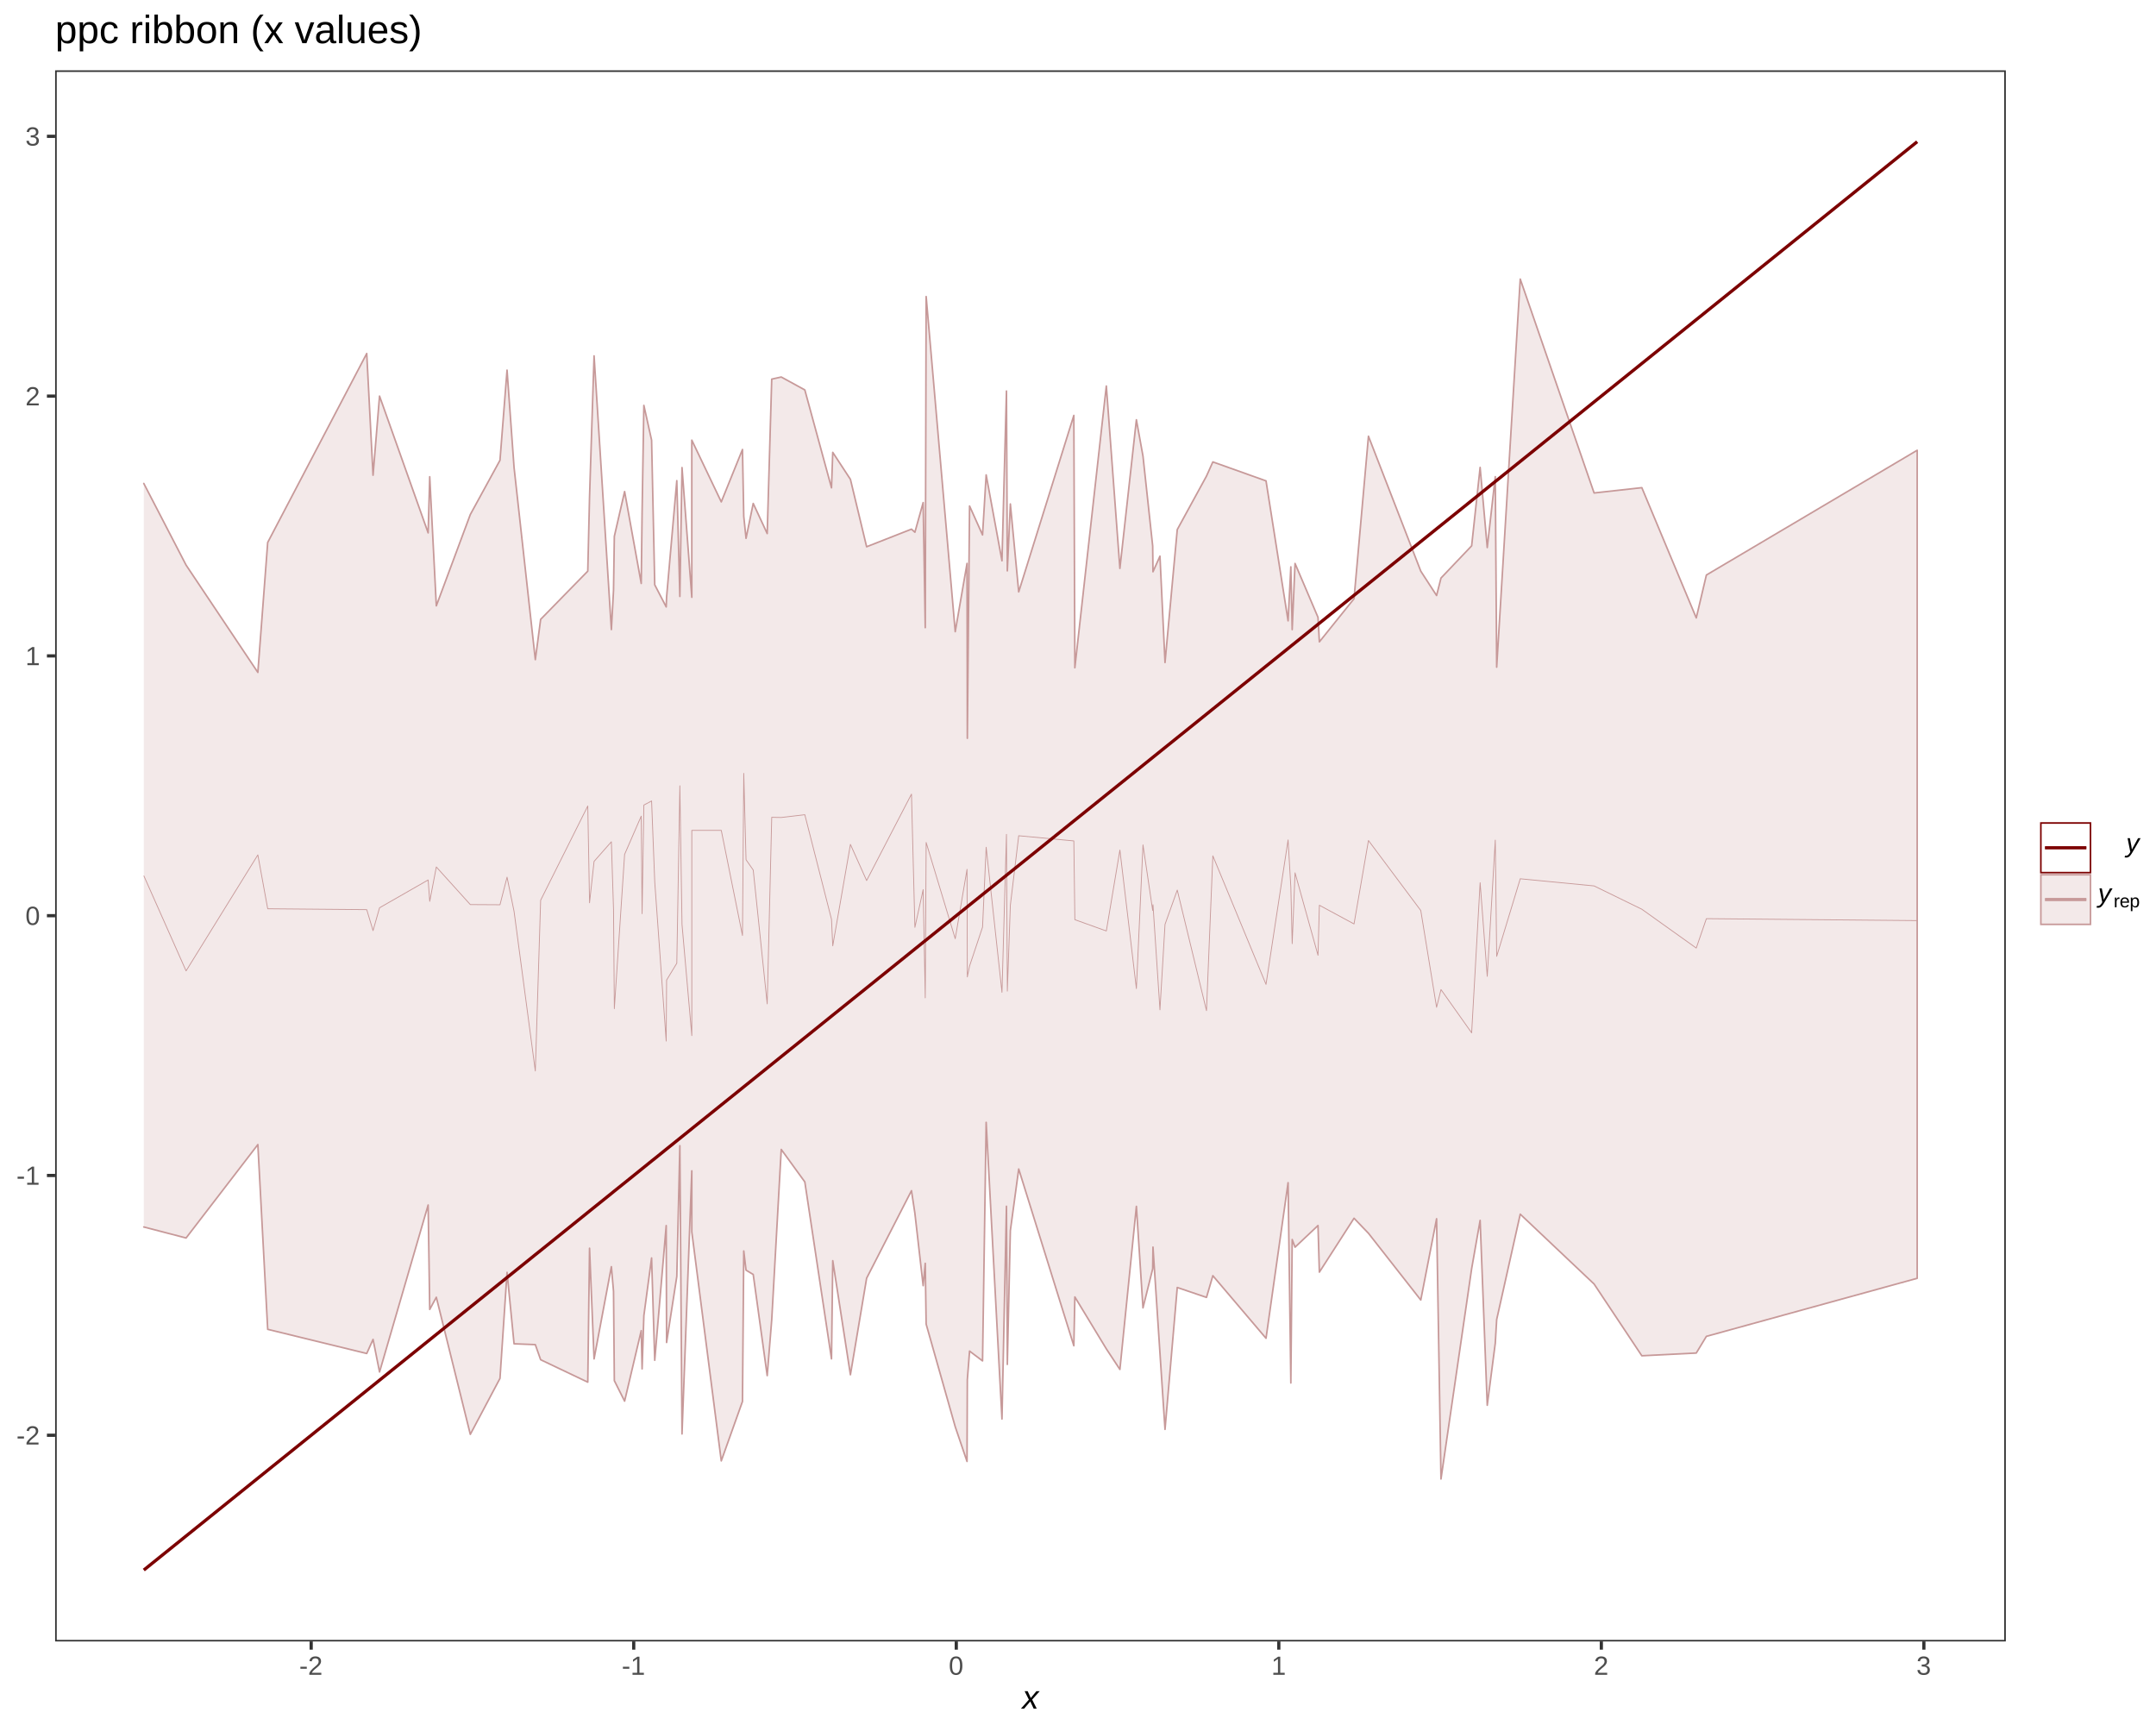
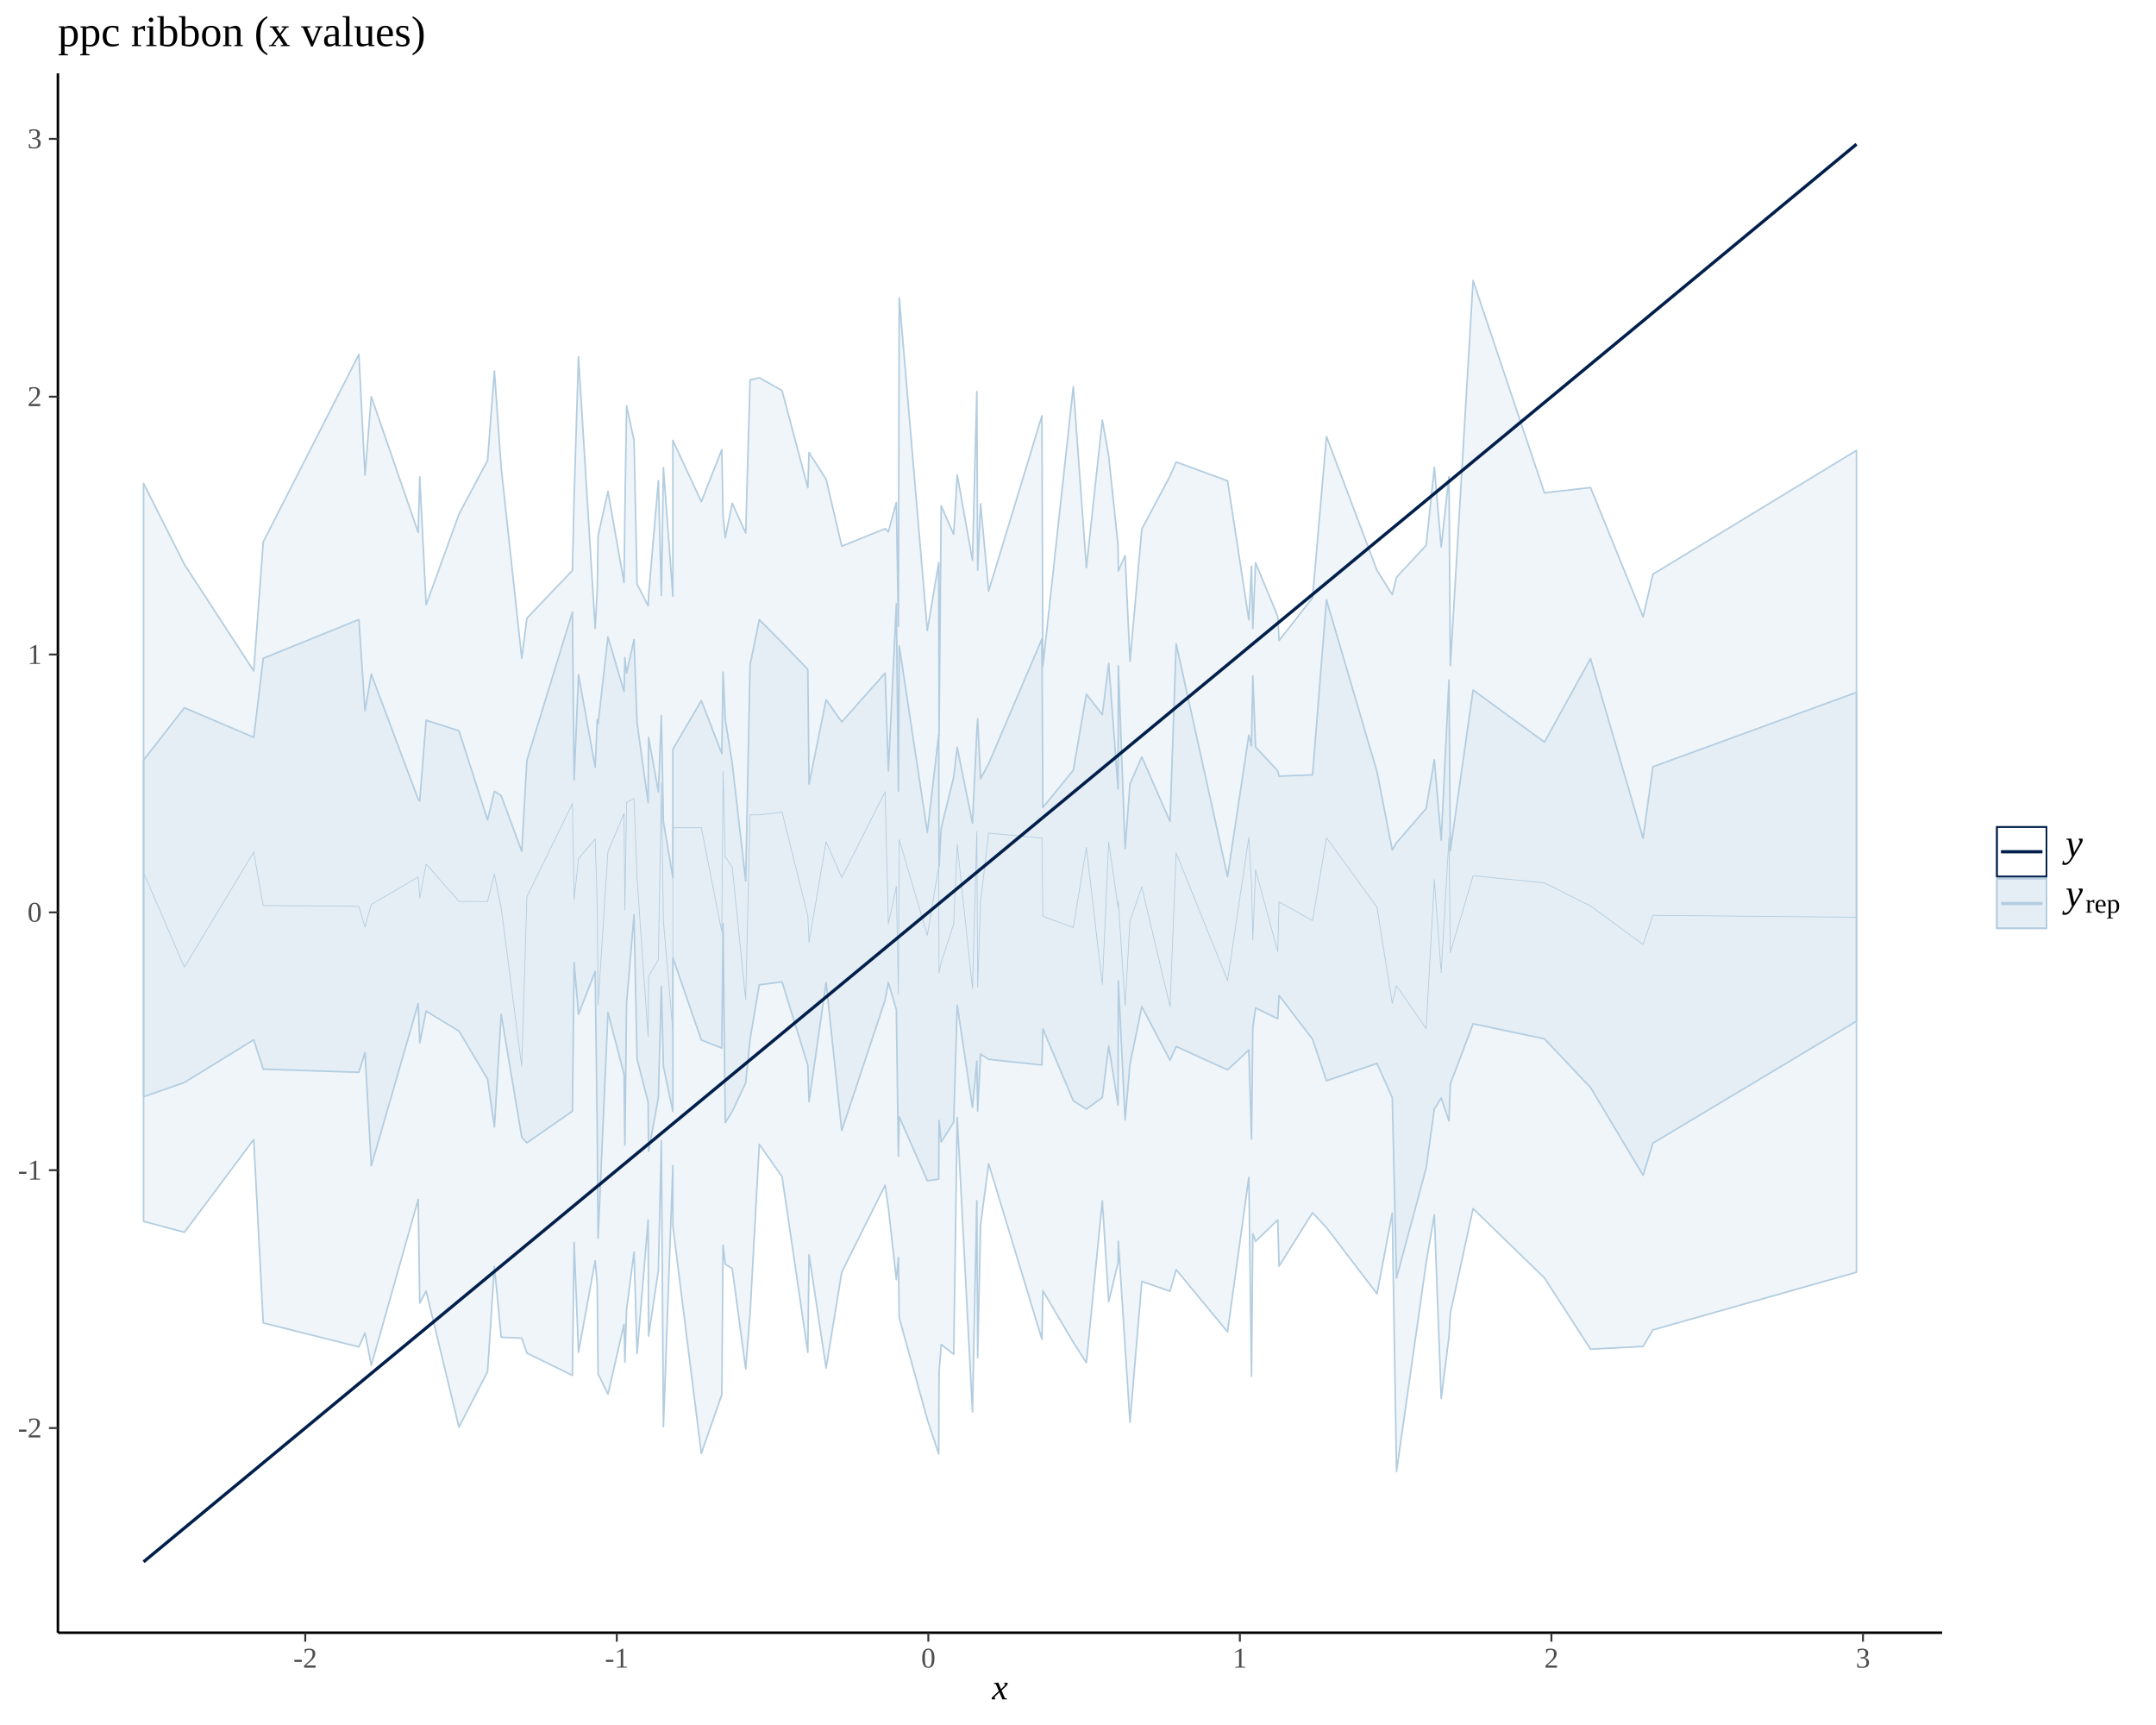
<svg xmlns="http://www.w3.org/2000/svg" viewBox="0 0 720.00 576.00">
  <defs>
    <style type="text/css">
-     line, polyline, path, rect, circle {
+     line, polyline, polygon, path, rect, circle {
      fill: none;
      stroke: #000000;
      stroke-linecap: round;
      stroke-linejoin: round;
      stroke-miterlimit: 10.00;
    }
  </style>
  </defs>
  <rect width="100%" height="100%" style="stroke: none; fill: #FFFFFF;" />
-   <rect x="0.00" y="0.00" width="720.00" height="576.00" style="stroke-width: 1.07; stroke: #FFFFFF; fill: #FFFFFF;" />
  <defs>
-     <clipPath id="cpMTguNDEzNHw2NjkuODU4fDU0OC4xMXwyMy40NzY3">
-       <rect x="18.41" y="23.48" width="651.44" height="524.63" />
+     <clipPath id="cpMTkuMzR8NjQ4LjU4fDU0NS4xOXwyNC40OQ==">
+       <rect x="19.34" y="24.49" width="629.24" height="520.70" />
    </clipPath>
  </defs>
-   <rect x="18.41" y="23.48" width="651.44" height="524.63" style="stroke-width: 1.07; stroke: none; fill: #FFFFFF;" clip-path="url(#cpMTguNDEzNHw2NjkuODU4fDU0OC4xMXwyMy40NzY3)" />
-   <polyline points="48.02,161.43 62.14,188.69 86.11,224.53 89.40,181.13 122.47,118.04 124.58,158.68 126.75,132.26 142.98,177.94 143.51,159.19 145.71,202.29 157.06,171.81 166.97,153.69 169.33,123.60 171.67,156.10 178.77,220.26 180.55,206.81 196.29,190.71 196.88,165.93 198.39,118.83 204.17,210.22 204.89,197.07 205.16,179.09 208.59,164.14 214.14,194.82 214.43,171.27 215.02,135.36 217.60,146.97 218.65,195.27 222.48,202.66 222.61,199.34 226.02,160.50 227.04,199.16 227.76,156.13 231.03,199.44 231.03,146.97 240.87,167.59 247.95,150.09 248.38,172.41 249.14,179.76 251.54,168.11 256.21,178.16 257.72,126.60 260.90,125.89 268.77,130.20 277.68,162.89 278.10,151.05 284.00,160.06 289.41,182.57 304.39,176.69 305.53,177.72 308.29,167.82 308.99,209.57 309.29,99.02 319.00,210.92 322.94,188.13 323.04,246.52 323.79,168.96 328.12,178.62 329.33,158.58 334.61,187.25 336.11,130.57 336.40,190.61 337.41,168.28 340.20,197.64 358.61,138.71 358.95,222.96 369.46,128.90 373.99,189.79 379.50,140.17 381.70,152.30 384.94,182.31 385.04,190.92 387.37,185.71 389.06,221.22 393.15,176.83 402.91,158.97 405.03,154.24 422.79,160.57 430.16,207.30 431.08,189.28 431.53,210.23 432.48,188.15 440.15,206.14 440.61,214.32 452.18,199.92 457.00,145.66 474.47,190.71 479.75,198.85 481.22,193.02 491.46,182.26 494.29,156.07 496.67,182.84 499.35,159.17 499.82,222.77 507.69,93.19 532.35,164.61 548.29,162.84 566.47,206.33 569.85,192.01 640.25,150.35 640.25,426.84 569.85,446.23 566.47,451.80 548.29,452.71 532.35,428.75 507.69,405.43 499.82,440.61 499.35,448.52 496.67,469.23 494.29,407.50 491.46,423.62 481.22,493.85 479.75,406.96 474.47,434.09 457.00,411.81 452.18,406.79 440.61,424.78 440.15,409.22 432.48,416.45 431.53,413.89 431.08,461.79 430.16,394.92 422.79,446.87 405.03,425.97 402.91,433.22 393.15,429.91 389.06,477.29 387.37,451.80 385.04,416.43 384.94,423.68 381.70,436.71 379.50,402.82 373.99,457.27 369.46,450.40 358.95,433.07 358.61,449.36 340.20,390.35 337.41,410.92 336.40,455.59 336.11,402.79 334.61,473.81 329.33,374.77 328.12,454.42 323.79,451.15 323.04,460.73 322.94,488.00 319.00,476.41 309.29,442.14 308.99,421.85 308.29,429.30 305.53,405.14 304.39,397.58 289.41,426.81 284.00,459.04 278.10,420.96 277.68,453.74 268.77,394.66 260.90,383.81 257.72,440.71 256.21,459.34 251.54,425.56 249.14,424.12 248.38,417.72 247.95,467.97 240.87,487.81 231.03,411.36 231.03,390.96 227.76,478.81 227.04,382.56 226.02,426.22 222.61,448.28 222.48,409.24 218.65,454.21 217.60,420.05 215.02,439.33 214.43,457.08 214.14,444.32 208.59,467.86 205.16,461.02 204.89,431.23 204.17,422.96 198.39,453.75 196.88,416.80 196.29,461.52 180.55,454.03 178.77,448.99 171.67,448.71 169.33,424.86 166.97,460.26 157.06,478.95 145.71,433.17 143.51,437.23 142.98,402.37 126.75,458.12 124.58,447.24 122.47,451.95 89.40,443.88 86.11,382.19 62.14,413.38 48.02,409.70 " style="stroke-width: 0.53; stroke: #C79999; fill: #DCBCBC; fill-opacity: 0.33;" clip-path="url(#cpMTguNDEzNHw2NjkuODU4fDU0OC4xMXwyMy40NzY3)" />
-   <polyline points="48.02,292.40 62.14,324.20 86.11,285.46 89.40,303.45 122.47,303.74 124.58,310.75 126.75,303.12 142.98,293.83 143.51,300.98 145.71,289.49 157.06,302.05 166.97,302.11 169.33,292.89 171.67,304.30 178.77,357.62 180.55,300.60 196.29,269.13 196.88,301.46 198.39,287.63 204.17,281.08 204.89,303.81 205.16,336.82 208.59,285.29 214.14,272.51 214.43,305.09 215.02,268.82 217.60,267.45 218.65,294.46 222.48,347.64 222.61,327.27 226.02,321.63 227.04,262.37 227.76,308.70 231.03,345.81 231.03,277.27 240.87,277.26 247.95,312.38 248.38,258.23 249.14,287.07 251.54,290.51 256.21,335.22 257.72,272.91 260.90,272.97 268.77,272.04 277.68,306.97 278.10,315.83 284.00,281.96 289.41,294.03 304.39,265.16 305.53,309.66 308.29,297.05 308.99,333.20 309.29,281.31 319.00,313.45 322.94,290.28 323.04,326.21 323.79,322.56 328.12,309.59 329.33,282.90 334.61,331.36 336.11,278.60 336.40,330.95 337.41,302.25 340.20,279.06 358.61,280.79 358.95,307.09 369.46,310.86 373.99,283.85 379.50,330.11 381.70,282.11 384.94,304.02 385.04,302.10 387.37,337.19 389.06,308.66 393.15,297.20 402.91,337.48 405.03,285.77 422.79,328.70 430.16,280.46 431.08,296.25 431.53,315.10 432.48,291.44 440.15,318.98 440.61,302.27 452.18,308.52 457.00,280.65 474.47,304.03 479.75,336.36 481.22,330.42 491.46,344.88 494.29,294.74 496.67,326.02 499.35,280.52 499.82,319.34 507.69,293.43 532.35,295.82 548.29,303.60 566.47,316.57 569.85,306.75 640.25,307.40 " style="stroke-width: 0.27; stroke: #C79999; stroke-linecap: butt;" clip-path="url(#cpMTguNDEzNHw2NjkuODU4fDU0OC4xMXwyMy40NzY3)" />
-   <polyline points="48.02,524.26 62.14,512.89 86.11,493.59 89.40,490.94 122.47,464.31 124.58,462.61 126.75,460.86 142.98,447.79 143.51,447.36 145.71,445.59 157.06,436.45 166.97,428.47 169.33,426.57 171.67,424.69 178.77,418.96 180.55,417.54 196.29,404.86 196.88,404.38 198.39,403.17 204.17,398.52 204.89,397.93 205.16,397.71 208.59,394.96 214.14,390.49 214.43,390.25 215.02,389.78 217.60,387.69 218.65,386.86 222.48,383.77 222.61,383.66 226.02,380.92 227.04,380.10 227.76,379.52 231.03,376.89 231.03,376.88 240.87,368.96 247.95,363.26 248.38,362.91 249.14,362.30 251.54,360.37 256.21,356.60 257.72,355.39 260.90,352.82 268.77,346.49 277.68,339.31 278.10,338.97 284.00,334.22 289.41,329.87 304.39,317.80 305.53,316.88 308.29,314.66 308.99,314.10 309.29,313.86 319.00,306.03 322.94,302.87 323.04,302.78 323.79,302.18 328.12,298.69 329.33,297.72 334.61,293.47 336.11,292.26 336.40,292.02 337.41,291.21 340.20,288.97 358.61,274.13 358.95,273.86 369.46,265.39 373.99,261.75 379.50,257.32 381.70,255.54 384.94,252.93 385.04,252.85 387.37,250.97 389.06,249.61 393.15,246.32 402.91,238.46 405.03,236.75 422.79,222.45 430.16,216.52 431.08,215.77 431.53,215.41 432.48,214.65 440.15,208.47 440.61,208.10 452.18,198.78 457.00,194.90 474.47,180.83 479.75,176.58 481.22,175.40 491.46,167.15 494.29,164.87 496.67,162.95 499.35,160.79 499.82,160.42 507.69,154.08 532.35,134.21 548.29,121.38 566.47,106.74 569.85,104.02 640.25,47.32 " style="stroke-width: 1.07; stroke: #7C0000; stroke-linecap: butt;" clip-path="url(#cpMTguNDEzNHw2NjkuODU4fDU0OC4xMXwyMy40NzY3)" />
-   <rect x="18.41" y="23.48" width="651.44" height="524.63" style="stroke-width: 1.07; stroke: #333333;" clip-path="url(#cpMTguNDEzNHw2NjkuODU4fDU0OC4xMXwyMy40NzY3)" />
+   <polygon points="47.94,161.40 61.58,188.46 84.73,224.03 87.91,180.96 119.85,118.34 121.89,158.68 123.99,132.46 139.66,177.79 140.18,159.18 142.30,201.96 153.27,171.71 162.83,153.72 165.11,123.86 167.37,156.11 174.24,219.79 175.95,206.44 191.16,190.46 191.73,165.87 193.19,119.12 198.76,209.83 199.46,196.78 199.73,178.93 203.03,164.10 208.39,194.55 208.68,171.17 209.25,135.53 211.74,147.06 212.75,194.99 216.45,202.33 216.58,199.03 219.87,160.48 220.86,198.86 221.55,156.14 224.71,199.13 224.71,147.06 234.21,167.52 241.05,150.15 241.47,172.30 242.20,179.60 244.52,168.04 249.03,178.01 250.49,126.84 253.57,126.13 261.17,130.41 269.77,162.86 270.18,151.10 275.88,160.04 281.10,182.38 295.58,176.55 296.67,177.57 299.34,167.75 300.02,209.18 300.30,99.46 309.69,210.52 313.49,187.90 313.59,245.86 314.31,168.88 318.49,178.46 319.66,158.57 324.76,187.03 326.21,130.77 326.49,190.37 327.46,168.20 330.16,197.34 347.95,138.86 348.27,222.48 358.43,129.11 362.80,189.56 368.12,140.30 370.25,152.34 373.38,182.12 373.47,190.67 375.73,185.50 377.36,220.75 381.31,176.69 390.73,158.96 392.78,154.27 409.94,160.55 417.05,206.94 417.94,189.05 418.38,209.84 419.30,187.92 426.70,205.78 427.15,213.89 438.33,199.61 442.98,145.76 459.85,190.46 464.95,198.55 466.37,192.76 476.27,182.08 479.00,156.09 481.29,182.65 483.89,159.16 484.34,222.28 491.94,93.68 515.77,164.56 531.16,162.80 548.72,205.97 551.98,191.75 619.98,150.40 619.98,424.82 551.98,444.07 548.72,449.60 531.16,450.51 515.77,426.72 491.94,403.57 484.34,438.50 483.89,446.35 481.29,466.90 479.00,405.63 476.27,421.63 466.37,491.34 464.95,405.09 459.85,432.02 442.98,409.91 438.33,404.93 427.15,422.78 426.70,407.34 419.30,414.51 418.38,411.97 417.94,459.52 417.05,393.14 409.94,444.71 392.78,423.96 390.73,431.16 381.31,427.88 377.36,474.90 375.73,449.60 373.47,414.49 373.38,421.68 370.25,434.63 368.12,400.98 362.80,455.02 358.43,448.21 348.27,431.01 347.95,447.17 330.16,388.61 327.46,409.02 326.49,453.36 326.21,400.95 324.76,471.45 319.66,373.15 318.49,452.20 314.31,448.95 313.59,458.46 313.49,485.52 309.69,474.02 300.30,440.01 300.02,419.87 299.34,427.27 296.67,403.28 295.58,395.78 281.10,424.79 275.88,456.78 270.18,418.99 269.77,451.52 261.17,392.89 253.57,382.12 250.49,438.59 249.03,457.08 244.52,423.55 242.20,422.12 241.47,415.77 241.05,465.65 234.21,485.34 224.71,409.46 224.71,389.22 221.55,476.41 220.86,380.88 219.87,424.21 216.58,446.11 216.45,407.36 212.75,451.99 211.74,418.08 209.25,437.22 208.68,454.84 208.39,442.17 203.03,465.54 199.73,458.75 199.46,429.18 198.76,420.98 193.19,451.53 191.73,414.87 191.16,459.24 175.95,451.81 174.24,446.81 167.37,446.53 165.11,422.86 162.83,457.99 153.27,476.54 142.30,431.11 140.18,435.14 139.66,400.54 123.99,455.87 121.89,445.07 119.85,449.75 87.91,441.74 84.73,380.51 61.58,411.47 47.94,407.81 " style="stroke-width: 0.53; stroke: #B3CDE0; fill: #D1E1EC; fill-opacity: 0.33;" clip-path="url(#cpMTkuMzR8NjQ4LjU4fDU0NS4xOXwyNC40OQ==)" />
+   <polygon points="47.94,253.80 61.58,236.34 84.73,246.20 87.91,219.81 119.85,206.87 121.89,237.35 123.99,225.10 139.66,266.92 140.18,267.48 142.30,240.51 153.27,244.01 162.83,273.78 165.11,264.21 167.37,265.69 174.24,284.26 175.95,253.87 191.16,204.38 191.73,260.37 193.19,225.32 198.76,256.18 199.46,240.35 199.73,241.67 203.03,212.66 208.39,230.93 208.68,219.56 209.25,224.75 211.74,213.56 212.75,241.42 216.45,268.03 216.58,246.21 219.87,264.40 220.86,238.97 221.55,274.42 224.71,293.06 224.71,250.16 234.21,233.95 241.05,251.66 241.47,224.41 242.20,240.23 244.52,254.85 249.03,294.11 250.49,221.91 253.57,206.92 261.17,214.57 269.77,223.56 270.18,261.79 275.88,233.64 281.10,241.07 295.58,224.76 296.67,257.40 299.34,201.61 300.02,264.15 300.30,215.67 309.69,277.91 313.49,245.31 313.59,289.33 314.31,276.52 318.49,259.45 319.66,249.55 324.76,274.87 326.21,244.49 326.49,240.04 327.46,260.06 330.16,254.98 347.95,213.38 348.27,269.64 358.43,257.18 362.80,231.77 368.12,238.63 370.25,221.49 373.38,263.43 373.47,222.32 375.73,283.38 377.36,261.78 381.31,252.77 390.73,274.30 392.78,214.99 409.94,292.71 417.05,245.46 417.94,249.12 418.38,225.73 419.30,249.44 426.70,257.39 427.15,259.17 438.33,258.73 442.98,200.32 459.85,257.70 464.95,283.82 466.37,281.42 476.27,269.96 479.00,253.73 481.29,280.48 483.89,227.08 484.34,284.08 491.94,230.40 515.77,247.80 531.16,219.89 548.72,279.89 551.98,256.05 619.98,231.19 619.98,340.99 551.98,381.72 548.72,392.47 531.16,363.15 515.77,346.88 491.94,341.85 484.34,361.96 483.89,374.31 481.29,366.64 479.00,370.31 476.27,390.03 466.37,426.78 464.95,366.51 459.85,355.11 442.98,360.87 438.33,347.01 427.15,332.40 426.70,340.17 419.30,336.56 418.38,343.17 417.94,380.38 417.05,350.62 409.94,357.24 392.78,349.44 390.73,354.06 381.31,336.12 377.36,355.35 375.73,373.94 373.47,327.55 373.38,368.99 370.25,349.30 368.12,366.49 362.80,370.33 358.43,367.58 348.27,343.55 347.95,355.62 330.16,353.72 327.46,351.98 326.49,371.05 326.21,354.36 324.76,369.84 319.66,335.64 318.49,374.69 314.31,381.36 313.59,374.12 313.49,393.75 309.69,394.26 300.30,372.92 300.02,386.08 299.34,337.16 296.67,328.06 295.58,333.93 281.10,377.50 275.88,328.06 270.18,367.89 269.77,355.69 261.17,327.85 253.57,328.86 250.49,346.97 249.03,361.56 244.52,371.17 242.20,374.88 241.47,308.45 241.05,349.97 234.21,347.28 224.71,319.79 224.71,371.15 221.55,356.05 220.86,329.45 219.87,366.47 216.58,384.44 216.45,368.10 212.75,353.58 211.74,305.45 209.25,334.90 208.68,382.36 208.39,358.70 203.03,338.07 199.73,413.40 199.46,378.41 198.76,324.37 193.19,338.70 191.73,321.40 191.16,371.04 175.95,381.63 174.24,379.72 167.37,338.68 165.11,376.30 162.83,360.33 153.27,344.29 142.30,337.63 140.18,348.24 139.66,335.11 123.99,389.25 121.89,351.45 119.85,358.05 87.91,357.01 84.73,347.20 61.58,361.47 47.94,366.22 " style="stroke-width: 0.53; stroke: #B3CDE0; fill: #D1E1EC; fill-opacity: 0.33;" clip-path="url(#cpMTkuMzR8NjQ4LjU4fDU0NS4xOXwyNC40OQ==)" />
+   <polyline points="47.94,291.39 61.58,322.95 84.73,284.50 87.91,302.36 119.85,302.64 121.89,309.61 123.99,302.03 139.66,292.82 140.18,299.91 142.30,288.50 153.27,300.97 162.83,301.03 165.11,291.88 167.37,303.20 174.24,356.13 175.95,299.53 191.16,268.30 191.73,300.39 193.19,286.66 198.76,280.16 199.46,302.72 199.73,335.48 203.03,284.33 208.39,271.65 208.68,303.99 209.25,267.99 211.74,266.63 212.75,293.43 216.45,346.22 216.58,326.00 219.87,320.41 220.86,261.59 221.55,307.57 224.71,344.41 224.71,276.38 234.21,276.37 241.05,311.22 241.47,257.48 242.20,286.10 244.52,289.52 249.03,333.89 250.49,272.05 253.57,272.11 261.17,271.18 269.77,305.85 270.18,314.65 275.88,281.04 281.10,293.01 295.58,264.36 296.67,308.53 299.34,296.01 300.02,331.89 300.30,280.38 309.69,312.29 313.49,289.29 313.59,324.95 314.31,321.33 318.49,308.45 319.66,281.96 324.76,330.06 326.21,277.69 326.49,329.66 327.46,301.17 330.16,278.16 347.95,279.87 348.27,305.97 358.43,309.71 362.80,282.90 368.12,328.82 370.25,281.18 373.38,302.93 373.47,301.02 375.73,335.84 377.36,307.53 381.31,296.16 390.73,336.13 392.78,284.81 409.94,327.43 417.05,279.55 417.94,295.21 418.38,313.93 419.30,290.44 426.70,317.78 427.15,301.19 438.33,307.39 442.98,279.73 459.85,302.93 464.95,335.02 466.37,329.13 476.27,343.48 479.00,293.72 481.29,324.76 483.89,279.61 484.34,318.13 491.94,292.42 515.77,294.79 531.16,302.51 548.72,315.38 551.98,305.64 619.98,306.28 " style="stroke-width: 0.27; stroke: #B3CDE0; stroke-linecap: butt;" clip-path="url(#cpMTkuMzR8NjQ4LjU4fDU0NS4xOXwyNC40OQ==)" />
+   <polyline points="47.94,521.52 61.58,510.23 84.73,491.08 87.91,488.44 119.85,462.01 121.89,460.33 123.99,458.59 139.66,445.62 140.18,445.20 142.30,443.44 153.27,434.36 162.83,426.45 165.11,424.56 167.37,422.69 174.24,417.01 175.95,415.59 191.16,403.01 191.73,402.54 193.19,401.33 198.76,396.71 199.46,396.13 199.73,395.92 203.03,393.18 208.39,388.74 208.68,388.51 209.25,388.04 211.74,385.97 212.75,385.14 216.45,382.08 216.58,381.97 219.87,379.25 220.86,378.43 221.55,377.86 224.71,375.24 224.71,375.24 234.21,367.38 241.05,361.72 241.47,361.37 242.20,360.77 244.52,358.85 249.03,355.12 250.49,353.91 253.57,351.36 261.17,345.07 269.77,337.95 270.18,337.62 275.88,332.90 281.10,328.58 295.58,316.60 296.67,315.69 299.34,313.49 300.02,312.93 300.30,312.69 309.69,304.92 313.49,301.78 313.59,301.70 314.31,301.10 318.49,297.64 319.66,296.67 324.76,292.45 326.21,291.25 326.49,291.02 327.46,290.21 330.16,287.99 347.95,273.26 348.27,272.99 358.43,264.59 362.80,260.97 368.12,256.57 370.25,254.81 373.38,252.22 373.47,252.14 375.73,250.28 377.36,248.92 381.31,245.66 390.73,237.86 392.78,236.16 409.94,221.97 417.05,216.08 417.94,215.34 418.38,214.98 419.30,214.22 426.70,208.10 427.15,207.73 438.33,198.47 442.98,194.62 459.85,180.66 464.95,176.44 466.37,175.27 476.27,167.08 479.00,164.82 481.29,162.92 483.89,160.77 484.34,160.40 491.94,154.11 515.77,134.39 531.16,121.65 548.72,107.13 551.98,104.42 619.98,48.15 " style="stroke-width: 1.07; stroke: #011F4B; stroke-linecap: butt;" clip-path="url(#cpMTkuMzR8NjQ4LjU4fDU0NS4xOXwyNC40OQ==)" />
  <defs>
-     <clipPath id="cpMHw3MjB8NTc2fDA=">
+     <clipPath id="cpMC4wMHw3MjAuMDB8NTc2LjAwfDAuMDA=">
      <rect x="0.00" y="0.00" width="720.00" height="576.00" />
    </clipPath>
  </defs>
-   <g clip-path="url(#cpMHw3MjB8NTc2fDA=)">
-     <text x="5.48" y="482.34" style="font-size: 8.80px; fill: #4D4D4D; font-family: Liberation Sans;" textLength="8.00px" lengthAdjust="spacingAndGlyphs">-2</text>
+   <polyline points="19.34,545.19 19.34,24.49 " style="stroke-width: 0.85; stroke-linecap: butt;" clip-path="url(#cpMC4wMHw3MjAuMDB8NTc2LjAwfDAuMDA=)" />
+   <g clip-path="url(#cpMC4wMHw3MjAuMDB8NTc2LjAwfDAuMDA=)">
+     <text x="5.98" y="479.98" style="font-size: 9.60px; fill: #4D4D4D; font-family: Liberation Serif;" textLength="7.98px" lengthAdjust="spacingAndGlyphs">-2</text>
  </g>
-   <g clip-path="url(#cpMHw3MjB8NTc2fDA=)">
-     <text x="5.48" y="395.60" style="font-size: 8.80px; fill: #4D4D4D; font-family: Liberation Sans;" textLength="8.00px" lengthAdjust="spacingAndGlyphs">-1</text>
+   <g clip-path="url(#cpMC4wMHw3MjAuMDB8NTc2LjAwfDAuMDA=)">
+     <text x="5.98" y="393.88" style="font-size: 9.60px; fill: #4D4D4D; font-family: Liberation Serif;" textLength="7.98px" lengthAdjust="spacingAndGlyphs">-1</text>
  </g>
-   <g clip-path="url(#cpMHw3MjB8NTc2fDA=)">
-     <text x="8.48" y="308.85" style="font-size: 8.80px; fill: #4D4D4D; font-family: Liberation Sans;" textLength="5.01px" lengthAdjust="spacingAndGlyphs">0</text>
+   <g clip-path="url(#cpMC4wMHw3MjAuMDB8NTc2LjAwfDAuMDA=)">
+     <text x="9.17" y="307.79" style="font-size: 9.60px; fill: #4D4D4D; font-family: Liberation Serif;" textLength="4.80px" lengthAdjust="spacingAndGlyphs">0</text>
  </g>
-   <g clip-path="url(#cpMHw3MjB8NTc2fDA=)">
-     <text x="8.48" y="222.10" style="font-size: 8.80px; fill: #4D4D4D; font-family: Liberation Sans;" textLength="5.01px" lengthAdjust="spacingAndGlyphs">1</text>
+   <g clip-path="url(#cpMC4wMHw3MjAuMDB8NTc2LjAwfDAuMDA=)">
+     <text x="9.17" y="221.70" style="font-size: 9.60px; fill: #4D4D4D; font-family: Liberation Serif;" textLength="4.80px" lengthAdjust="spacingAndGlyphs">1</text>
  </g>
-   <g clip-path="url(#cpMHw3MjB8NTc2fDA=)">
-     <text x="8.48" y="135.36" style="font-size: 8.80px; fill: #4D4D4D; font-family: Liberation Sans;" textLength="5.01px" lengthAdjust="spacingAndGlyphs">2</text>
+   <g clip-path="url(#cpMC4wMHw3MjAuMDB8NTc2LjAwfDAuMDA=)">
+     <text x="9.17" y="135.60" style="font-size: 9.60px; fill: #4D4D4D; font-family: Liberation Serif;" textLength="4.80px" lengthAdjust="spacingAndGlyphs">2</text>
  </g>
-   <g clip-path="url(#cpMHw3MjB8NTc2fDA=)">
-     <text x="8.48" y="48.61" style="font-size: 8.80px; fill: #4D4D4D; font-family: Liberation Sans;" textLength="5.01px" lengthAdjust="spacingAndGlyphs">3</text>
+   <g clip-path="url(#cpMC4wMHw3MjAuMDB8NTc2LjAwfDAuMDA=)">
+     <text x="9.17" y="49.51" style="font-size: 9.60px; fill: #4D4D4D; font-family: Liberation Serif;" textLength="4.80px" lengthAdjust="spacingAndGlyphs">3</text>
  </g>
-   <polyline points="15.67,479.25 18.41,479.25 " style="stroke-width: 1.07; stroke: #333333; stroke-linecap: butt;" clip-path="url(#cpMHw3MjB8NTc2fDA=)" />
-   <polyline points="15.67,392.50 18.41,392.50 " style="stroke-width: 1.07; stroke: #333333; stroke-linecap: butt;" clip-path="url(#cpMHw3MjB8NTc2fDA=)" />
-   <polyline points="15.67,305.76 18.41,305.76 " style="stroke-width: 1.07; stroke: #333333; stroke-linecap: butt;" clip-path="url(#cpMHw3MjB8NTc2fDA=)" />
-   <polyline points="15.67,219.01 18.41,219.01 " style="stroke-width: 1.07; stroke: #333333; stroke-linecap: butt;" clip-path="url(#cpMHw3MjB8NTc2fDA=)" />
-   <polyline points="15.67,132.27 18.41,132.27 " style="stroke-width: 1.07; stroke: #333333; stroke-linecap: butt;" clip-path="url(#cpMHw3MjB8NTc2fDA=)" />
-   <polyline points="15.67,45.52 18.41,45.52 " style="stroke-width: 1.07; stroke: #333333; stroke-linecap: butt;" clip-path="url(#cpMHw3MjB8NTc2fDA=)" />
-   <polyline points="103.92,550.85 103.92,548.11 " style="stroke-width: 1.07; stroke: #333333; stroke-linecap: butt;" clip-path="url(#cpMHw3MjB8NTc2fDA=)" />
-   <polyline points="211.63,550.85 211.63,548.11 " style="stroke-width: 1.07; stroke: #333333; stroke-linecap: butt;" clip-path="url(#cpMHw3MjB8NTc2fDA=)" />
-   <polyline points="319.35,550.85 319.35,548.11 " style="stroke-width: 1.07; stroke: #333333; stroke-linecap: butt;" clip-path="url(#cpMHw3MjB8NTc2fDA=)" />
-   <polyline points="427.06,550.85 427.06,548.11 " style="stroke-width: 1.07; stroke: #333333; stroke-linecap: butt;" clip-path="url(#cpMHw3MjB8NTc2fDA=)" />
-   <polyline points="534.77,550.85 534.77,548.11 " style="stroke-width: 1.07; stroke: #333333; stroke-linecap: butt;" clip-path="url(#cpMHw3MjB8NTc2fDA=)" />
-   <polyline points="642.48,550.85 642.48,548.11 " style="stroke-width: 1.07; stroke: #333333; stroke-linecap: butt;" clip-path="url(#cpMHw3MjB8NTc2fDA=)" />
-   <g clip-path="url(#cpMHw3MjB8NTc2fDA=)">
-     <text x="99.92" y="559.23" style="font-size: 8.80px; fill: #4D4D4D; font-family: Liberation Sans;" textLength="8.00px" lengthAdjust="spacingAndGlyphs">-2</text>
+   <polyline points="16.35,476.84 19.34,476.84 " style="stroke-width: 0.64; stroke: #333333; stroke-linecap: butt;" clip-path="url(#cpMC4wMHw3MjAuMDB8NTc2LjAwfDAuMDA=)" />
+   <polyline points="16.35,390.74 19.34,390.74 " style="stroke-width: 0.64; stroke: #333333; stroke-linecap: butt;" clip-path="url(#cpMC4wMHw3MjAuMDB8NTc2LjAwfDAuMDA=)" />
+   <polyline points="16.35,304.65 19.34,304.65 " style="stroke-width: 0.64; stroke: #333333; stroke-linecap: butt;" clip-path="url(#cpMC4wMHw3MjAuMDB8NTc2LjAwfDAuMDA=)" />
+   <polyline points="16.35,218.55 19.34,218.55 " style="stroke-width: 0.64; stroke: #333333; stroke-linecap: butt;" clip-path="url(#cpMC4wMHw3MjAuMDB8NTc2LjAwfDAuMDA=)" />
+   <polyline points="16.35,132.46 19.34,132.46 " style="stroke-width: 0.64; stroke: #333333; stroke-linecap: butt;" clip-path="url(#cpMC4wMHw3MjAuMDB8NTc2LjAwfDAuMDA=)" />
+   <polyline points="16.35,46.37 19.34,46.37 " style="stroke-width: 0.64; stroke: #333333; stroke-linecap: butt;" clip-path="url(#cpMC4wMHw3MjAuMDB8NTc2LjAwfDAuMDA=)" />
+   <polyline points="19.34,545.19 648.58,545.19 " style="stroke-width: 0.85; stroke-linecap: butt;" clip-path="url(#cpMC4wMHw3MjAuMDB8NTc2LjAwfDAuMDA=)" />
+   <polyline points="101.94,548.17 101.94,545.19 " style="stroke-width: 0.64; stroke: #333333; stroke-linecap: butt;" clip-path="url(#cpMC4wMHw3MjAuMDB8NTc2LjAwfDAuMDA=)" />
+   <polyline points="205.98,548.17 205.98,545.19 " style="stroke-width: 0.64; stroke: #333333; stroke-linecap: butt;" clip-path="url(#cpMC4wMHw3MjAuMDB8NTc2LjAwfDAuMDA=)" />
+   <polyline points="310.02,548.17 310.02,545.19 " style="stroke-width: 0.64; stroke: #333333; stroke-linecap: butt;" clip-path="url(#cpMC4wMHw3MjAuMDB8NTc2LjAwfDAuMDA=)" />
+   <polyline points="414.06,548.17 414.06,545.19 " style="stroke-width: 0.64; stroke: #333333; stroke-linecap: butt;" clip-path="url(#cpMC4wMHw3MjAuMDB8NTc2LjAwfDAuMDA=)" />
+   <polyline points="518.10,548.17 518.10,545.19 " style="stroke-width: 0.64; stroke: #333333; stroke-linecap: butt;" clip-path="url(#cpMC4wMHw3MjAuMDB8NTc2LjAwfDAuMDA=)" />
+   <polyline points="622.14,548.17 622.14,545.19 " style="stroke-width: 0.64; stroke: #333333; stroke-linecap: butt;" clip-path="url(#cpMC4wMHw3MjAuMDB8NTc2LjAwfDAuMDA=)" />
+   <g clip-path="url(#cpMC4wMHw3MjAuMDB8NTc2LjAwfDAuMDA=)">
+     <text x="97.94" y="556.85" style="font-size: 9.60px; fill: #4D4D4D; font-family: Liberation Serif;" textLength="7.98px" lengthAdjust="spacingAndGlyphs">-2</text>
  </g>
-   <g clip-path="url(#cpMHw3MjB8NTc2fDA=)">
-     <text x="207.63" y="559.23" style="font-size: 8.80px; fill: #4D4D4D; font-family: Liberation Sans;" textLength="8.00px" lengthAdjust="spacingAndGlyphs">-1</text>
+   <g clip-path="url(#cpMC4wMHw3MjAuMDB8NTc2LjAwfDAuMDA=)">
+     <text x="201.99" y="556.85" style="font-size: 9.60px; fill: #4D4D4D; font-family: Liberation Serif;" textLength="7.98px" lengthAdjust="spacingAndGlyphs">-1</text>
  </g>
-   <g clip-path="url(#cpMHw3MjB8NTc2fDA=)">
-     <text x="316.84" y="559.23" style="font-size: 8.80px; fill: #4D4D4D; font-family: Liberation Sans;" textLength="5.01px" lengthAdjust="spacingAndGlyphs">0</text>
+   <g clip-path="url(#cpMC4wMHw3MjAuMDB8NTc2LjAwfDAuMDA=)">
+     <text x="307.62" y="556.85" style="font-size: 9.60px; fill: #4D4D4D; font-family: Liberation Serif;" textLength="4.80px" lengthAdjust="spacingAndGlyphs">0</text>
  </g>
-   <g clip-path="url(#cpMHw3MjB8NTc2fDA=)">
-     <text x="424.56" y="559.23" style="font-size: 8.80px; fill: #4D4D4D; font-family: Liberation Sans;" textLength="5.01px" lengthAdjust="spacingAndGlyphs">1</text>
+   <g clip-path="url(#cpMC4wMHw3MjAuMDB8NTc2LjAwfDAuMDA=)">
+     <text x="411.66" y="556.85" style="font-size: 9.60px; fill: #4D4D4D; font-family: Liberation Serif;" textLength="4.80px" lengthAdjust="spacingAndGlyphs">1</text>
  </g>
-   <g clip-path="url(#cpMHw3MjB8NTc2fDA=)">
-     <text x="532.27" y="559.23" style="font-size: 8.80px; fill: #4D4D4D; font-family: Liberation Sans;" textLength="5.01px" lengthAdjust="spacingAndGlyphs">2</text>
+   <g clip-path="url(#cpMC4wMHw3MjAuMDB8NTc2LjAwfDAuMDA=)">
+     <text x="515.70" y="556.85" style="font-size: 9.60px; fill: #4D4D4D; font-family: Liberation Serif;" textLength="4.80px" lengthAdjust="spacingAndGlyphs">2</text>
  </g>
-   <g clip-path="url(#cpMHw3MjB8NTc2fDA=)">
-     <text x="639.98" y="559.23" style="font-size: 8.80px; fill: #4D4D4D; font-family: Liberation Sans;" textLength="5.01px" lengthAdjust="spacingAndGlyphs">3</text>
+   <g clip-path="url(#cpMC4wMHw3MjAuMDB8NTc2LjAwfDAuMDA=)">
+     <text x="619.75" y="556.85" style="font-size: 9.60px; fill: #4D4D4D; font-family: Liberation Serif;" textLength="4.80px" lengthAdjust="spacingAndGlyphs">3</text>
  </g>
-   <g clip-path="url(#cpMHw3MjB8NTc2fDA=)">
-     <text x="341.39" y="570.52" style="font-size: 11.00px; font-style: italic; font-family: Liberation Sans;" textLength="5.50px" lengthAdjust="spacingAndGlyphs">x</text>
+   <g clip-path="url(#cpMC4wMHw3MjAuMDB8NTc2LjAwfDAuMDA=)">
+     <text x="331.30" y="567.43" style="font-size: 12.00px; font-style: italic; font-family: Liberation Serif;" textLength="5.33px" lengthAdjust="spacingAndGlyphs">x</text>
  </g>
-   <rect x="681.20" y="262.57" width="33.32" height="46.44" style="stroke-width: 1.07; stroke: none; fill: #FFFFFF;" clip-path="url(#cpMHw3MjB8NTc2fDA=)" />
-   <rect x="681.20" y="274.45" width="17.28" height="17.28" style="stroke-width: 1.07; stroke: none; fill: #FFFFFF;" clip-path="url(#cpMHw3MjB8NTc2fDA=)" />
-   <rect x="681.55" y="274.81" width="16.57" height="16.57" style="stroke-width: 0.53; stroke: #7C0000; stroke-linejoin: miter;" clip-path="url(#cpMHw3MjB8NTc2fDA=)" />
-   <line x1="682.92" y1="283.09" x2="696.75" y2="283.09" style="stroke-width: 0.27; stroke: #7C0000; stroke-linecap: butt;" clip-path="url(#cpMHw3MjB8NTc2fDA=)" />
-   <line x1="682.92" y1="283.09" x2="696.75" y2="283.09" style="stroke-width: 1.07; stroke: #7C0000; stroke-linecap: butt;" clip-path="url(#cpMHw3MjB8NTc2fDA=)" />
-   <rect x="681.20" y="291.73" width="17.28" height="17.28" style="stroke-width: 1.07; stroke: none; fill: #FFFFFF;" clip-path="url(#cpMHw3MjB8NTc2fDA=)" />
-   <rect x="681.55" y="292.09" width="16.57" height="16.57" style="stroke-width: 0.53; stroke: #C79999; stroke-linejoin: miter; fill: #DCBCBC; fill-opacity: 0.33;" clip-path="url(#cpMHw3MjB8NTc2fDA=)" />
-   <line x1="682.92" y1="300.37" x2="696.75" y2="300.37" style="stroke-width: 0.27; stroke: #C79999; stroke-linecap: butt;" clip-path="url(#cpMHw3MjB8NTc2fDA=)" />
-   <line x1="682.92" y1="300.37" x2="696.75" y2="300.37" style="stroke-width: 1.07; stroke: #C79999; stroke-linecap: butt;" clip-path="url(#cpMHw3MjB8NTc2fDA=)" />
-   <g clip-path="url(#cpMHw3MjB8NTc2fDA=)">
-     <text x="710.02" y="284.53" style="font-size: 8.80px; font-style: italic; font-family: Liberation Sans;" textLength="4.50px" lengthAdjust="spacingAndGlyphs">y</text>
+   <rect x="666.87" y="276.13" width="16.57" height="16.57" style="stroke-width: 0.53; stroke: #011F4B; stroke-linecap: square; stroke-linejoin: miter;" clip-path="url(#cpMC4wMHw3MjAuMDB8NTc2LjAwfDAuMDA=)" />
+   <rect x="666.87" y="276.13" width="16.57" height="16.57" style="stroke-width: 0.53; stroke: #011F4B; stroke-linecap: square; stroke-linejoin: miter;" clip-path="url(#cpMC4wMHw3MjAuMDB8NTc2LjAwfDAuMDA=)" />
+   <line x1="668.24" y1="284.41" x2="682.07" y2="284.41" style="stroke-width: 0.27; stroke: #011F4B; stroke-linecap: butt;" clip-path="url(#cpMC4wMHw3MjAuMDB8NTc2LjAwfDAuMDA=)" />
+   <line x1="668.24" y1="284.41" x2="682.07" y2="284.41" style="stroke-width: 1.07; stroke: #011F4B; stroke-linecap: butt;" clip-path="url(#cpMC4wMHw3MjAuMDB8NTc2LjAwfDAuMDA=)" />
+   <rect x="666.87" y="293.41" width="16.57" height="16.57" style="stroke-width: 0.53; stroke: #B3CDE0; stroke-linecap: square; stroke-linejoin: miter; fill: #D1E1EC; fill-opacity: 0.33;" clip-path="url(#cpMC4wMHw3MjAuMDB8NTc2LjAwfDAuMDA=)" />
+   <rect x="666.87" y="293.41" width="16.57" height="16.57" style="stroke-width: 0.53; stroke: #B3CDE0; stroke-linecap: square; stroke-linejoin: miter; fill: #D1E1EC; fill-opacity: 0.33;" clip-path="url(#cpMC4wMHw3MjAuMDB8NTc2LjAwfDAuMDA=)" />
+   <line x1="668.24" y1="301.69" x2="682.07" y2="301.69" style="stroke-width: 0.27; stroke: #B3CDE0; stroke-linecap: butt;" clip-path="url(#cpMC4wMHw3MjAuMDB8NTc2LjAwfDAuMDA=)" />
+   <line x1="668.24" y1="301.69" x2="682.07" y2="301.69" style="stroke-width: 1.07; stroke: #B3CDE0; stroke-linecap: butt;" clip-path="url(#cpMC4wMHw3MjAuMDB8NTc2LjAwfDAuMDA=)" />
+   <g clip-path="url(#cpMC4wMHw3MjAuMDB8NTc2LjAwfDAuMDA=)">
+     <text x="689.77" y="285.99" style="font-size: 13.00px; font-style: italic; font-family: Liberation Serif;" textLength="5.77px" lengthAdjust="spacingAndGlyphs">y</text>
  </g>
-   <g clip-path="url(#cpMHw3MjB8NTc2fDA=)">
-     <text x="700.64" y="301.29" style="font-size: 8.80px; font-style: italic; font-family: Liberation Sans;" textLength="4.50px" lengthAdjust="spacingAndGlyphs">y</text>
+   <g clip-path="url(#cpMC4wMHw3MjAuMDB8NTc2LjAwfDAuMDA=)">
+     <text x="689.77" y="302.66" style="font-size: 13.00px; font-style: italic; font-family: Liberation Serif;" textLength="5.77px" lengthAdjust="spacingAndGlyphs">y</text>
  </g>
-   <g clip-path="url(#cpMHw3MjB8NTc2fDA=)">
-     <text x="705.85" y="302.96" style="font-size: 6.16px; font-family: Liberation Sans;" textLength="2.00px" lengthAdjust="spacingAndGlyphs">r</text>
+   <g clip-path="url(#cpMC4wMHw3MjAuMDB8NTc2LjAwfDAuMDA=)">
+     <text x="696.44" y="304.75" style="font-size: 9.10px; font-family: Liberation Serif;" textLength="3.03px" lengthAdjust="spacingAndGlyphs">r</text>
  </g>
-   <g clip-path="url(#cpMHw3MjB8NTc2fDA=)">
-     <text x="707.85" y="302.96" style="font-size: 6.16px; font-family: Liberation Sans;" textLength="3.34px" lengthAdjust="spacingAndGlyphs">e</text>
+   <g clip-path="url(#cpMC4wMHw3MjAuMDB8NTc2LjAwfDAuMDA=)">
+     <text x="699.47" y="304.75" style="font-size: 9.10px; font-family: Liberation Serif;" textLength="4.03px" lengthAdjust="spacingAndGlyphs">e</text>
  </g>
-   <g clip-path="url(#cpMHw3MjB8NTc2fDA=)">
-     <text x="711.18" y="302.96" style="font-size: 6.16px; font-family: Liberation Sans;" textLength="3.34px" lengthAdjust="spacingAndGlyphs">p</text>
+   <g clip-path="url(#cpMC4wMHw3MjAuMDB8NTc2LjAwfDAuMDA=)">
+     <text x="703.50" y="304.75" style="font-size: 9.10px; font-family: Liberation Serif;" textLength="4.55px" lengthAdjust="spacingAndGlyphs">p</text>
  </g>
-   <g clip-path="url(#cpMHw3MjB8NTc2fDA=)">
-     <text x="18.41" y="14.42" style="font-size: 13.20px; font-family: Liberation Sans;" textLength="120.67px" lengthAdjust="spacingAndGlyphs">ppc ribbon (x values)</text>
+   <g clip-path="url(#cpMC4wMHw3MjAuMDB8NTc2LjAwfDAuMDA=)">
+     <text x="19.34" y="15.40" style="font-size: 14.40px; font-family: Liberation Serif;" textLength="122.77px" lengthAdjust="spacingAndGlyphs">ppc ribbon (x values)</text>
  </g>
</svg>
